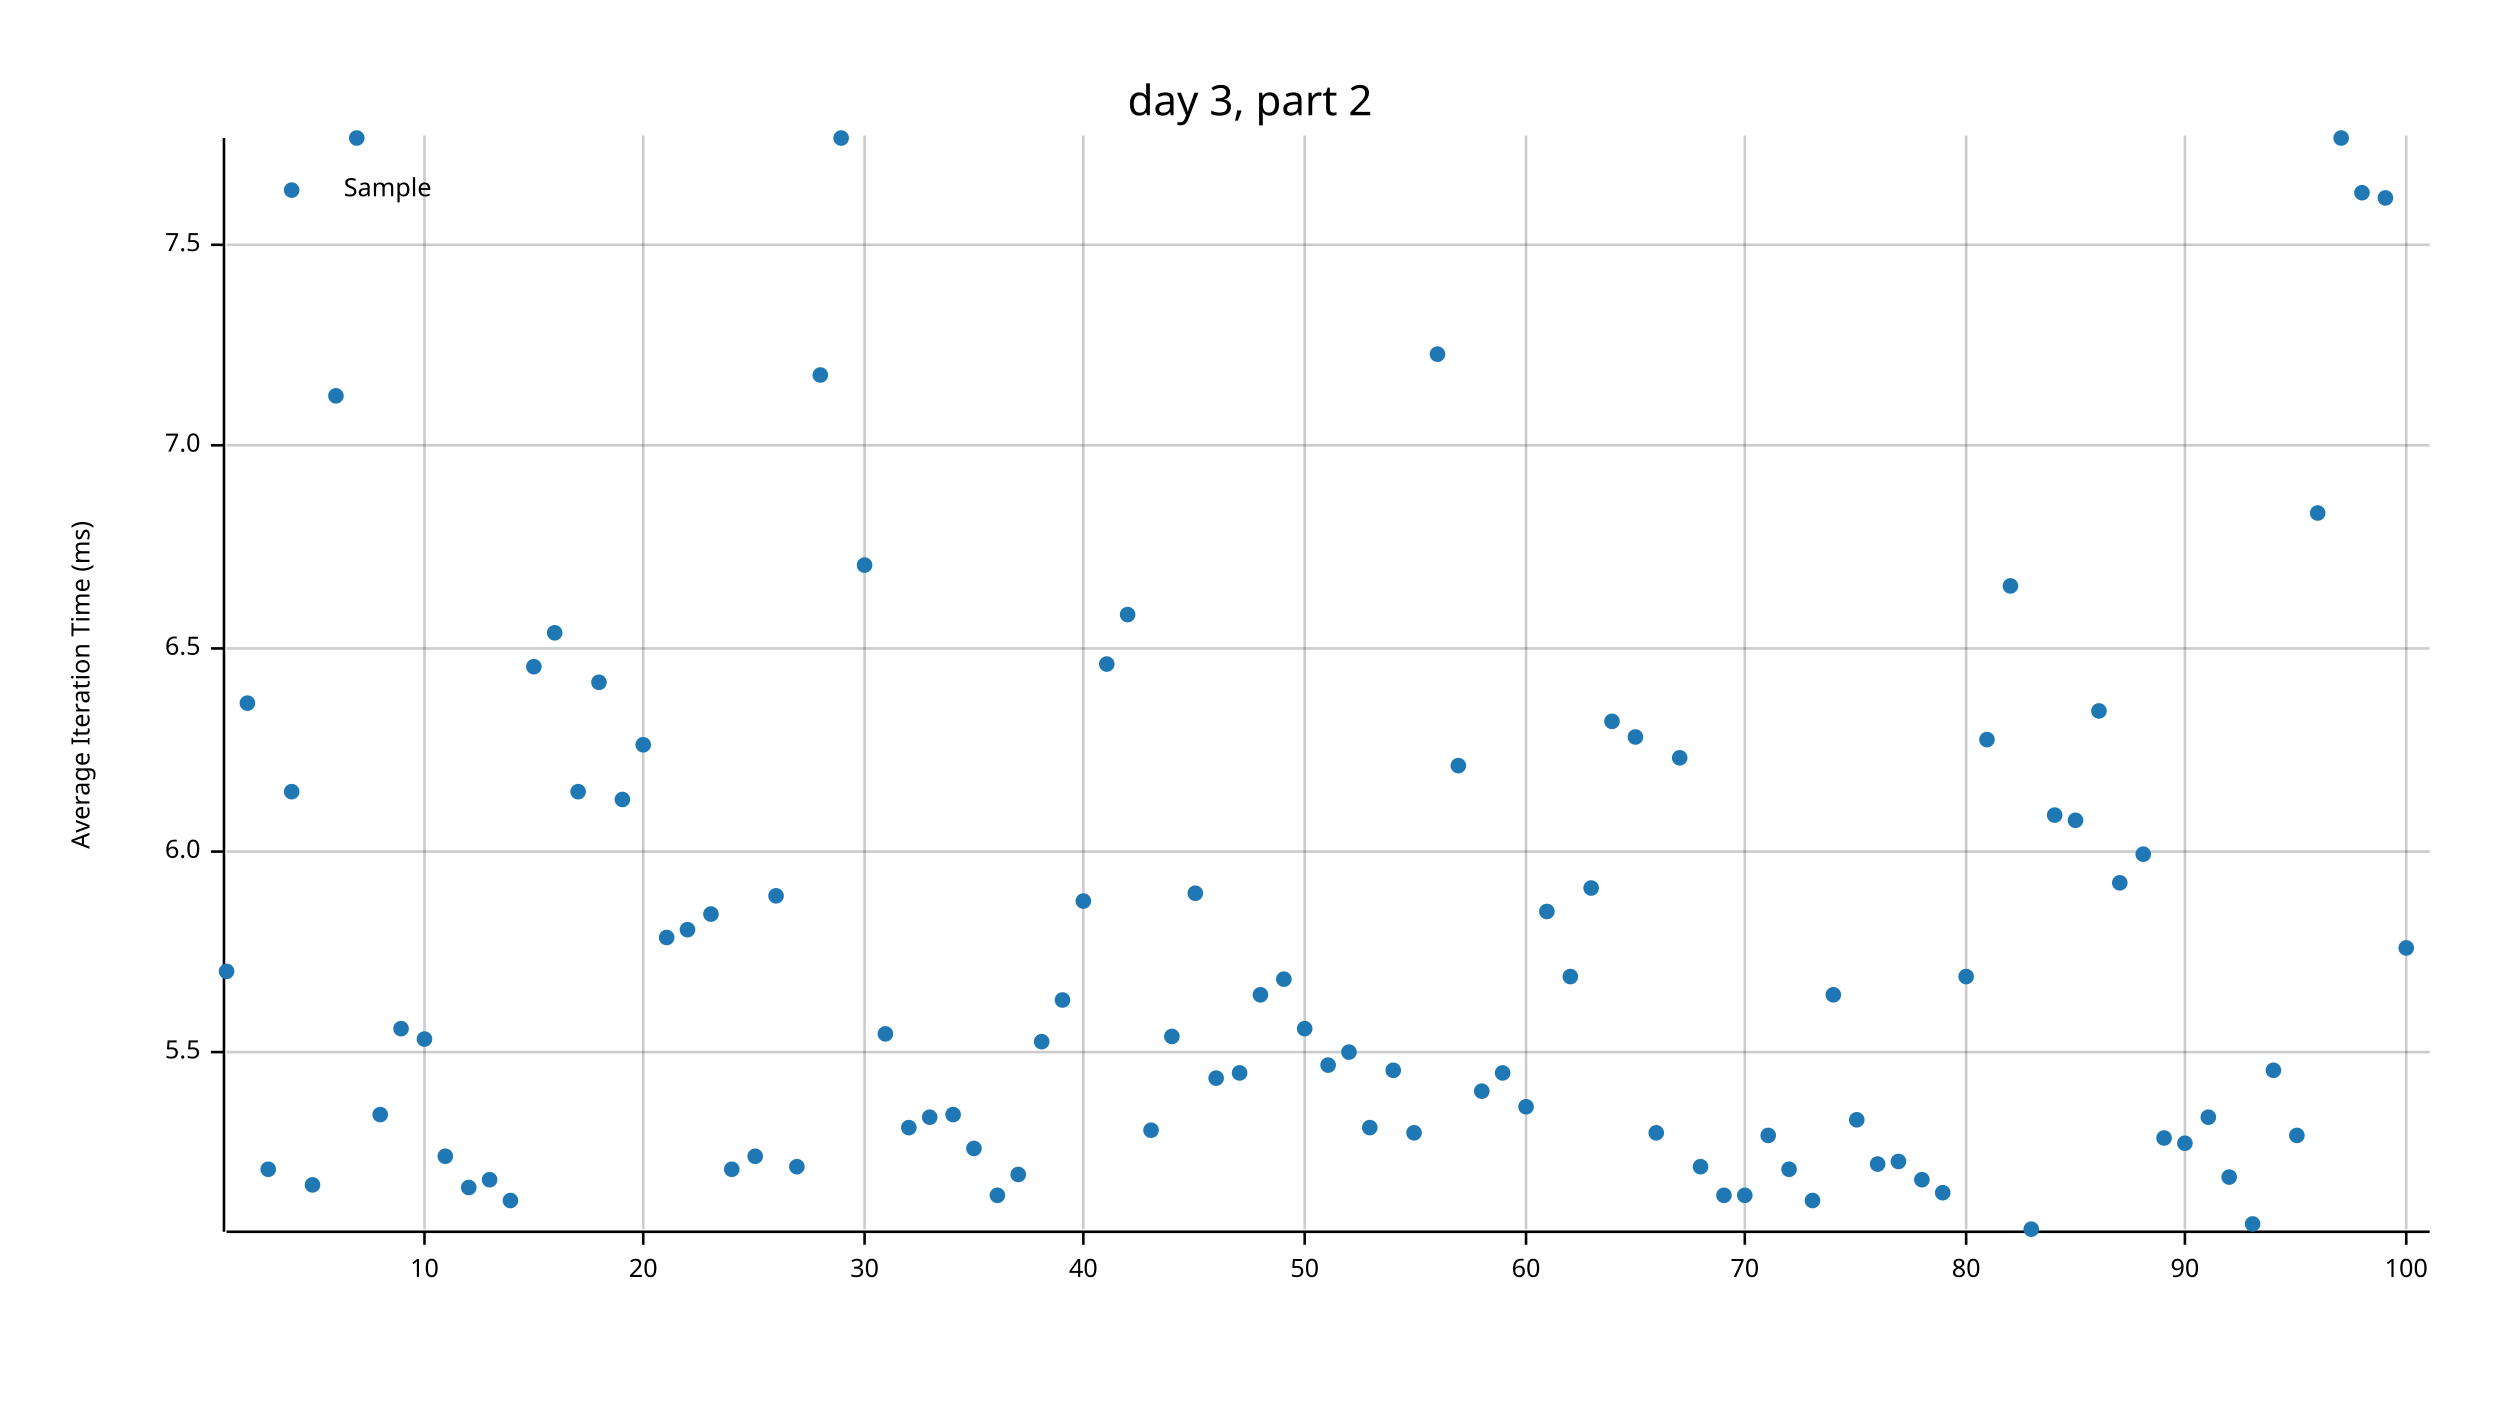
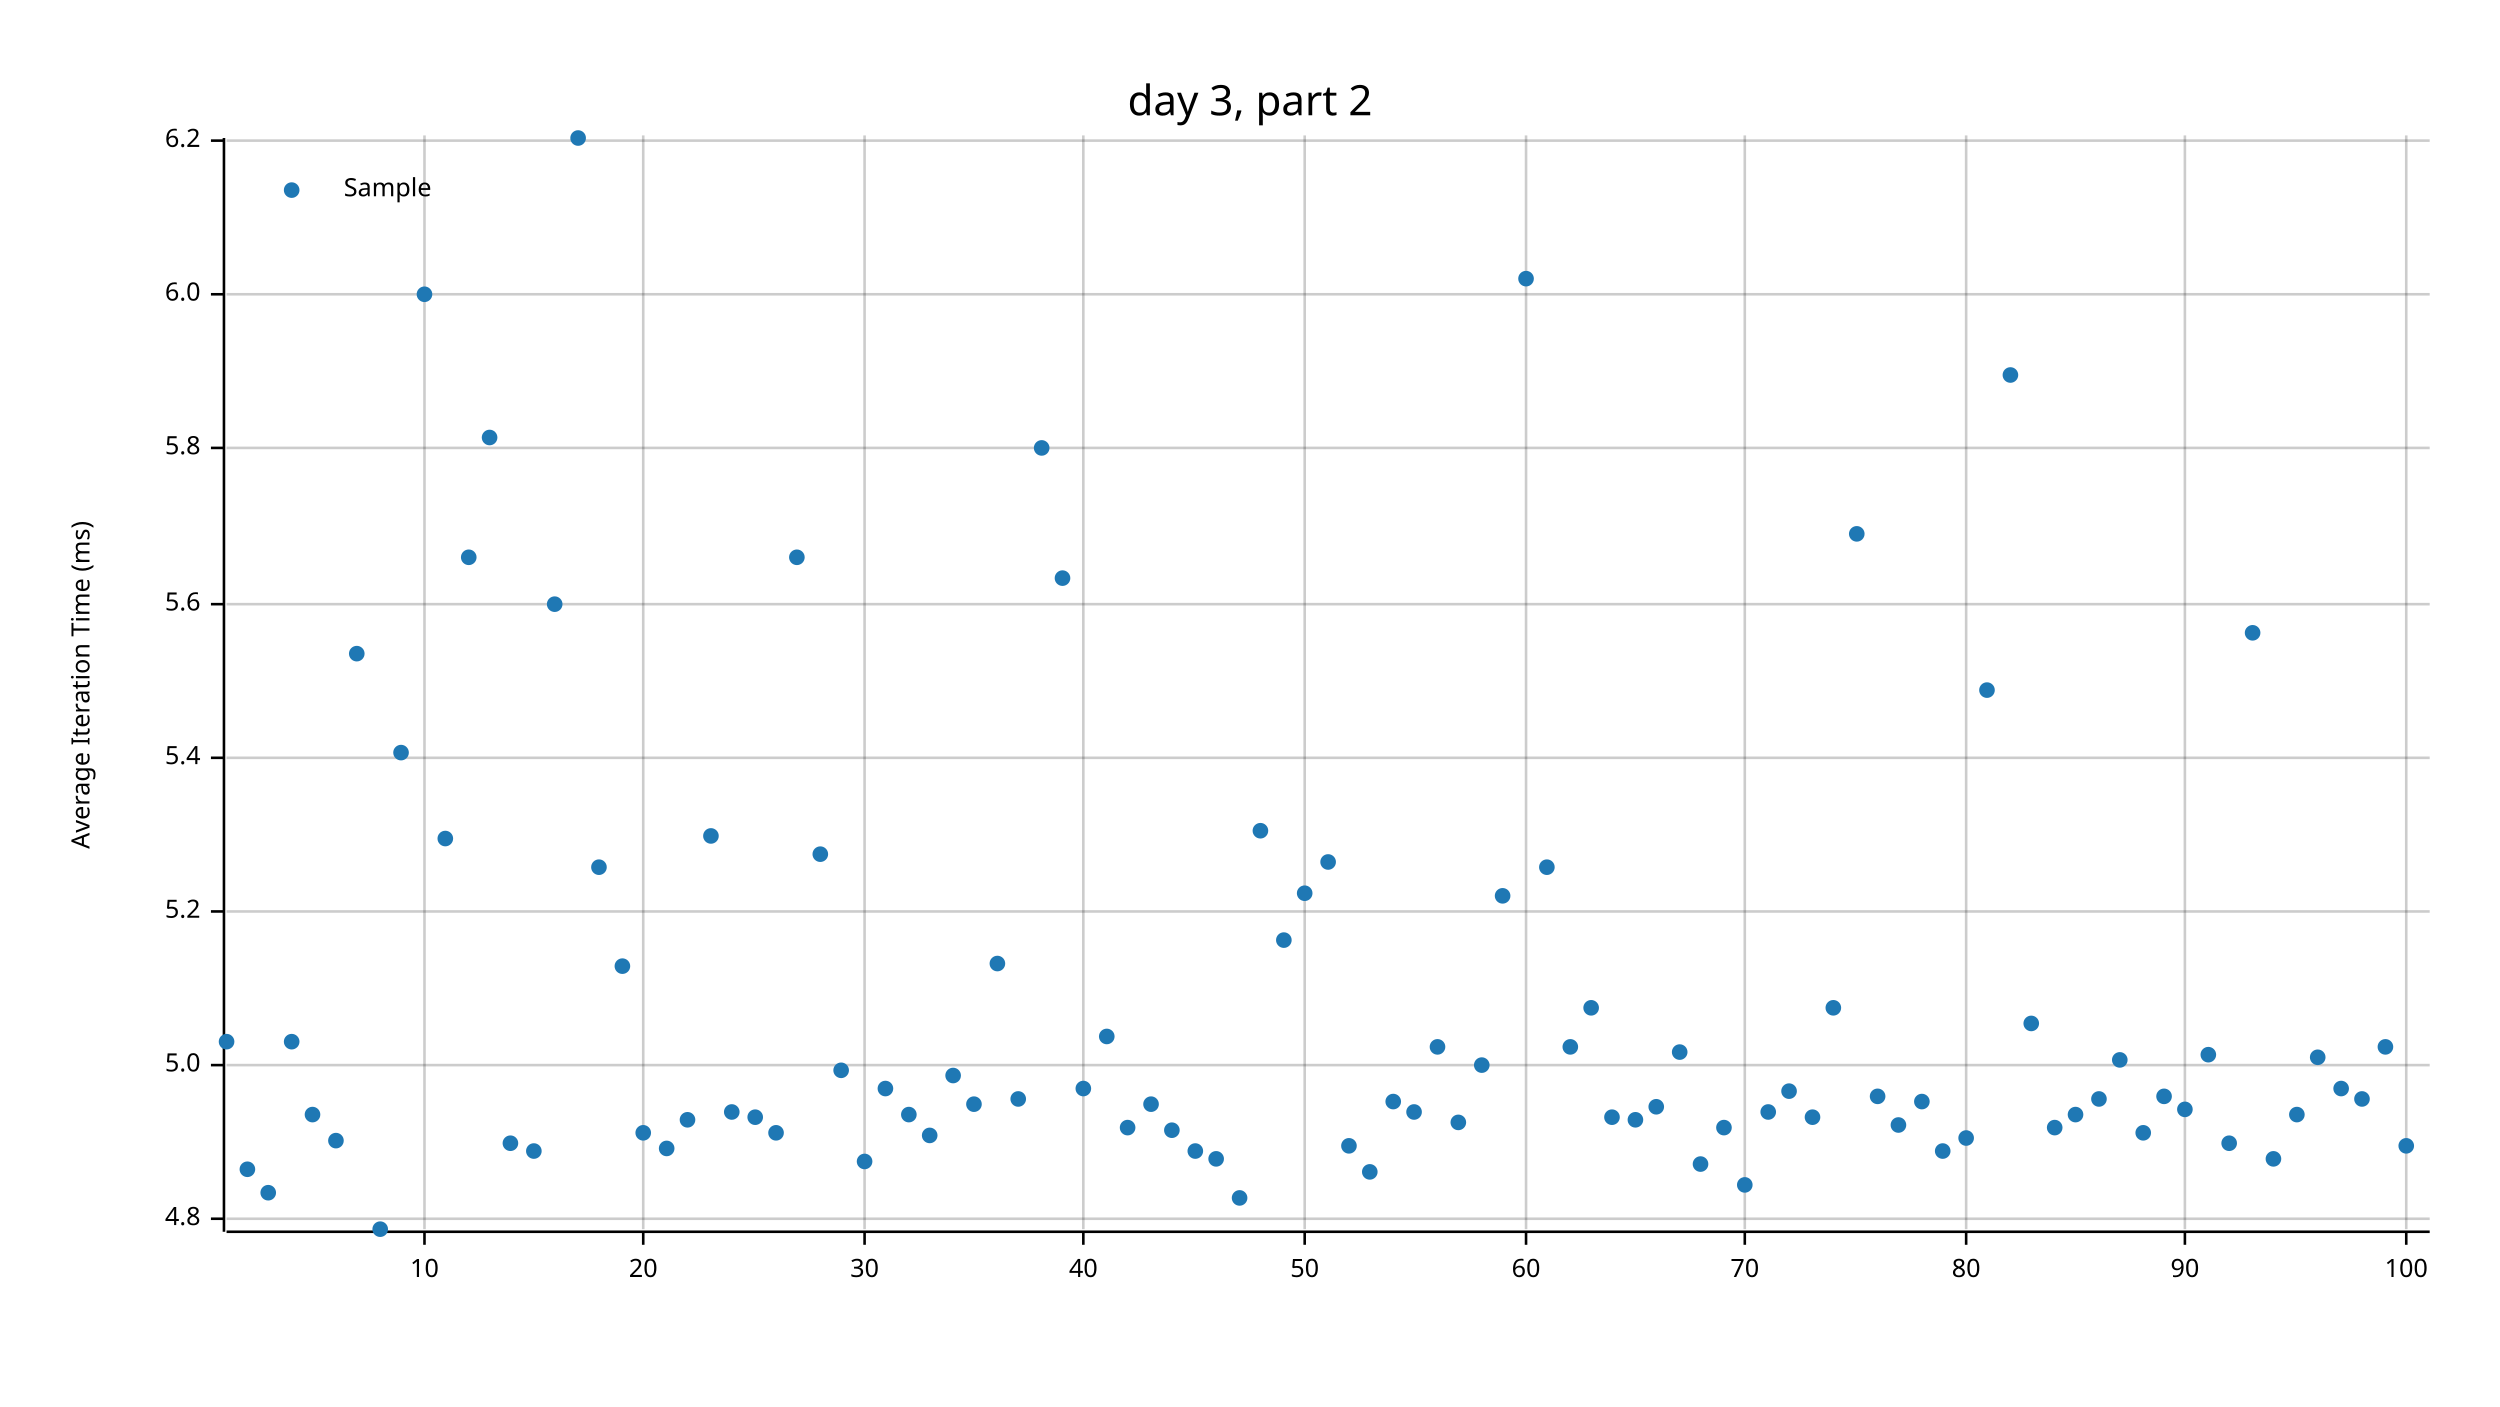
<svg xmlns="http://www.w3.org/2000/svg" width="960" height="540" viewBox="0 0 960 540">
  <text x="480" y="32" dy="0.76em" text-anchor="middle" font-family="sans-serif" font-size="16.129" opacity="1" fill="#000000">
day 3, part 2
</text>
  <text x="27" y="263" dy="0.76em" text-anchor="middle" font-family="sans-serif" font-size="9.677" opacity="1" fill="#000000" transform="rotate(270, 27, 263)">
Average Iteration Time (ms)
</text>
  <line opacity="0.2" stroke="#000000" stroke-width="1" x1="163" y1="472" x2="163" y2="52" />
  <line opacity="0.2" stroke="#000000" stroke-width="1" x1="247" y1="472" x2="247" y2="52" />
  <line opacity="0.2" stroke="#000000" stroke-width="1" x1="332" y1="472" x2="332" y2="52" />
  <line opacity="0.2" stroke="#000000" stroke-width="1" x1="416" y1="472" x2="416" y2="52" />
  <line opacity="0.2" stroke="#000000" stroke-width="1" x1="501" y1="472" x2="501" y2="52" />
  <line opacity="0.2" stroke="#000000" stroke-width="1" x1="586" y1="472" x2="586" y2="52" />
  <line opacity="0.2" stroke="#000000" stroke-width="1" x1="670" y1="472" x2="670" y2="52" />
  <line opacity="0.2" stroke="#000000" stroke-width="1" x1="755" y1="472" x2="755" y2="52" />
  <line opacity="0.2" stroke="#000000" stroke-width="1" x1="839" y1="472" x2="839" y2="52" />
  <line opacity="0.2" stroke="#000000" stroke-width="1" x1="924" y1="472" x2="924" y2="52" />
-   <line opacity="0.2" stroke="#000000" stroke-width="1" x1="87" y1="404" x2="933" y2="404" />
-   <line opacity="0.2" stroke="#000000" stroke-width="1" x1="87" y1="327" x2="933" y2="327" />
-   <line opacity="0.2" stroke="#000000" stroke-width="1" x1="87" y1="249" x2="933" y2="249" />
-   <line opacity="0.2" stroke="#000000" stroke-width="1" x1="87" y1="171" x2="933" y2="171" />
-   <line opacity="0.2" stroke="#000000" stroke-width="1" x1="87" y1="94" x2="933" y2="94" />
+   <line opacity="0.2" stroke="#000000" stroke-width="1" x1="87" y1="468" x2="933" y2="468" />
+   <line opacity="0.2" stroke="#000000" stroke-width="1" x1="87" y1="409" x2="933" y2="409" />
+   <line opacity="0.2" stroke="#000000" stroke-width="1" x1="87" y1="350" x2="933" y2="350" />
+   <line opacity="0.2" stroke="#000000" stroke-width="1" x1="87" y1="291" x2="933" y2="291" />
+   <line opacity="0.2" stroke="#000000" stroke-width="1" x1="87" y1="232" x2="933" y2="232" />
+   <line opacity="0.2" stroke="#000000" stroke-width="1" x1="87" y1="172" x2="933" y2="172" />
+   <line opacity="0.2" stroke="#000000" stroke-width="1" x1="87" y1="113" x2="933" y2="113" />
+   <line opacity="0.2" stroke="#000000" stroke-width="1" x1="87" y1="54" x2="933" y2="54" />
  <polyline fill="none" opacity="1" stroke="#000000" stroke-width="1" points="86,53 86,473 " />
-   <text x="77" y="404" dy="0.5ex" text-anchor="end" font-family="sans-serif" font-size="9.677" opacity="1" fill="#000000">
- 5.5
- </text>
-   <polyline fill="none" opacity="1" stroke="#000000" stroke-width="1" points="81,404 86,404 " />
-   <text x="77" y="327" dy="0.5ex" text-anchor="end" font-family="sans-serif" font-size="9.677" opacity="1" fill="#000000">
+   <text x="77" y="468" dy="0.5ex" text-anchor="end" font-family="sans-serif" font-size="9.677" opacity="1" fill="#000000">
+ 4.8
+ </text>
+   <polyline fill="none" opacity="1" stroke="#000000" stroke-width="1" points="81,468 86,468 " />
+   <text x="77" y="409" dy="0.5ex" text-anchor="end" font-family="sans-serif" font-size="9.677" opacity="1" fill="#000000">
+ 5.0
+ </text>
+   <polyline fill="none" opacity="1" stroke="#000000" stroke-width="1" points="81,409 86,409 " />
+   <text x="77" y="350" dy="0.5ex" text-anchor="end" font-family="sans-serif" font-size="9.677" opacity="1" fill="#000000">
+ 5.2
+ </text>
+   <polyline fill="none" opacity="1" stroke="#000000" stroke-width="1" points="81,350 86,350 " />
+   <text x="77" y="291" dy="0.5ex" text-anchor="end" font-family="sans-serif" font-size="9.677" opacity="1" fill="#000000">
+ 5.4
+ </text>
+   <polyline fill="none" opacity="1" stroke="#000000" stroke-width="1" points="81,291 86,291 " />
+   <text x="77" y="232" dy="0.5ex" text-anchor="end" font-family="sans-serif" font-size="9.677" opacity="1" fill="#000000">
+ 5.6
+ </text>
+   <polyline fill="none" opacity="1" stroke="#000000" stroke-width="1" points="81,232 86,232 " />
+   <text x="77" y="172" dy="0.5ex" text-anchor="end" font-family="sans-serif" font-size="9.677" opacity="1" fill="#000000">
+ 5.8
+ </text>
+   <polyline fill="none" opacity="1" stroke="#000000" stroke-width="1" points="81,172 86,172 " />
+   <text x="77" y="113" dy="0.5ex" text-anchor="end" font-family="sans-serif" font-size="9.677" opacity="1" fill="#000000">
6.0
</text>
-   <polyline fill="none" opacity="1" stroke="#000000" stroke-width="1" points="81,327 86,327 " />
-   <text x="77" y="249" dy="0.5ex" text-anchor="end" font-family="sans-serif" font-size="9.677" opacity="1" fill="#000000">
- 6.5
- </text>
-   <polyline fill="none" opacity="1" stroke="#000000" stroke-width="1" points="81,249 86,249 " />
-   <text x="77" y="171" dy="0.5ex" text-anchor="end" font-family="sans-serif" font-size="9.677" opacity="1" fill="#000000">
- 7.0
- </text>
-   <polyline fill="none" opacity="1" stroke="#000000" stroke-width="1" points="81,171 86,171 " />
-   <text x="77" y="94" dy="0.5ex" text-anchor="end" font-family="sans-serif" font-size="9.677" opacity="1" fill="#000000">
- 7.5
- </text>
-   <polyline fill="none" opacity="1" stroke="#000000" stroke-width="1" points="81,94 86,94 " />
+   <polyline fill="none" opacity="1" stroke="#000000" stroke-width="1" points="81,113 86,113 " />
+   <text x="77" y="54" dy="0.5ex" text-anchor="end" font-family="sans-serif" font-size="9.677" opacity="1" fill="#000000">
+ 6.2
+ </text>
+   <polyline fill="none" opacity="1" stroke="#000000" stroke-width="1" points="81,54 86,54 " />
  <polyline fill="none" opacity="1" stroke="#000000" stroke-width="1" points="87,473 933,473 " />
  <text x="163" y="483" dy="0.76em" text-anchor="middle" font-family="sans-serif" font-size="9.677" opacity="1" fill="#000000">
10
</text>
  <polyline fill="none" opacity="1" stroke="#000000" stroke-width="1" points="163,473 163,478 " />
  <text x="247" y="483" dy="0.76em" text-anchor="middle" font-family="sans-serif" font-size="9.677" opacity="1" fill="#000000">
20
</text>
  <polyline fill="none" opacity="1" stroke="#000000" stroke-width="1" points="247,473 247,478 " />
  <text x="332" y="483" dy="0.76em" text-anchor="middle" font-family="sans-serif" font-size="9.677" opacity="1" fill="#000000">
30
</text>
  <polyline fill="none" opacity="1" stroke="#000000" stroke-width="1" points="332,473 332,478 " />
  <text x="416" y="483" dy="0.76em" text-anchor="middle" font-family="sans-serif" font-size="9.677" opacity="1" fill="#000000">
40
</text>
  <polyline fill="none" opacity="1" stroke="#000000" stroke-width="1" points="416,473 416,478 " />
  <text x="501" y="483" dy="0.76em" text-anchor="middle" font-family="sans-serif" font-size="9.677" opacity="1" fill="#000000">
50
</text>
  <polyline fill="none" opacity="1" stroke="#000000" stroke-width="1" points="501,473 501,478 " />
  <text x="586" y="483" dy="0.76em" text-anchor="middle" font-family="sans-serif" font-size="9.677" opacity="1" fill="#000000">
60
</text>
  <polyline fill="none" opacity="1" stroke="#000000" stroke-width="1" points="586,473 586,478 " />
  <text x="670" y="483" dy="0.76em" text-anchor="middle" font-family="sans-serif" font-size="9.677" opacity="1" fill="#000000">
70
</text>
  <polyline fill="none" opacity="1" stroke="#000000" stroke-width="1" points="670,473 670,478 " />
  <text x="755" y="483" dy="0.76em" text-anchor="middle" font-family="sans-serif" font-size="9.677" opacity="1" fill="#000000">
80
</text>
  <polyline fill="none" opacity="1" stroke="#000000" stroke-width="1" points="755,473 755,478 " />
  <text x="839" y="483" dy="0.76em" text-anchor="middle" font-family="sans-serif" font-size="9.677" opacity="1" fill="#000000">
90
</text>
  <polyline fill="none" opacity="1" stroke="#000000" stroke-width="1" points="839,473 839,478 " />
  <text x="924" y="483" dy="0.76em" text-anchor="middle" font-family="sans-serif" font-size="9.677" opacity="1" fill="#000000">
100
</text>
  <polyline fill="none" opacity="1" stroke="#000000" stroke-width="1" points="924,473 924,478 " />
-   <circle cx="87" cy="373" r="3" opacity="1" fill="#1F78B4" stroke="none" />
-   <circle cx="95" cy="270" r="3" opacity="1" fill="#1F78B4" stroke="none" />
-   <circle cx="103" cy="449" r="3" opacity="1" fill="#1F78B4" stroke="none" />
-   <circle cx="112" cy="304" r="3" opacity="1" fill="#1F78B4" stroke="none" />
-   <circle cx="120" cy="455" r="3" opacity="1" fill="#1F78B4" stroke="none" />
-   <circle cx="129" cy="152" r="3" opacity="1" fill="#1F78B4" stroke="none" />
-   <circle cx="137" cy="53" r="3" opacity="1" fill="#1F78B4" stroke="none" />
-   <circle cx="146" cy="428" r="3" opacity="1" fill="#1F78B4" stroke="none" />
-   <circle cx="154" cy="395" r="3" opacity="1" fill="#1F78B4" stroke="none" />
-   <circle cx="163" cy="399" r="3" opacity="1" fill="#1F78B4" stroke="none" />
-   <circle cx="171" cy="444" r="3" opacity="1" fill="#1F78B4" stroke="none" />
-   <circle cx="180" cy="456" r="3" opacity="1" fill="#1F78B4" stroke="none" />
-   <circle cx="188" cy="453" r="3" opacity="1" fill="#1F78B4" stroke="none" />
-   <circle cx="196" cy="461" r="3" opacity="1" fill="#1F78B4" stroke="none" />
-   <circle cx="205" cy="256" r="3" opacity="1" fill="#1F78B4" stroke="none" />
-   <circle cx="213" cy="243" r="3" opacity="1" fill="#1F78B4" stroke="none" />
-   <circle cx="222" cy="304" r="3" opacity="1" fill="#1F78B4" stroke="none" />
-   <circle cx="230" cy="262" r="3" opacity="1" fill="#1F78B4" stroke="none" />
-   <circle cx="239" cy="307" r="3" opacity="1" fill="#1F78B4" stroke="none" />
-   <circle cx="247" cy="286" r="3" opacity="1" fill="#1F78B4" stroke="none" />
-   <circle cx="256" cy="360" r="3" opacity="1" fill="#1F78B4" stroke="none" />
-   <circle cx="264" cy="357" r="3" opacity="1" fill="#1F78B4" stroke="none" />
-   <circle cx="273" cy="351" r="3" opacity="1" fill="#1F78B4" stroke="none" />
-   <circle cx="281" cy="449" r="3" opacity="1" fill="#1F78B4" stroke="none" />
-   <circle cx="290" cy="444" r="3" opacity="1" fill="#1F78B4" stroke="none" />
-   <circle cx="298" cy="344" r="3" opacity="1" fill="#1F78B4" stroke="none" />
-   <circle cx="306" cy="448" r="3" opacity="1" fill="#1F78B4" stroke="none" />
-   <circle cx="315" cy="144" r="3" opacity="1" fill="#1F78B4" stroke="none" />
-   <circle cx="323" cy="53" r="3" opacity="1" fill="#1F78B4" stroke="none" />
-   <circle cx="332" cy="217" r="3" opacity="1" fill="#1F78B4" stroke="none" />
-   <circle cx="340" cy="397" r="3" opacity="1" fill="#1F78B4" stroke="none" />
-   <circle cx="349" cy="433" r="3" opacity="1" fill="#1F78B4" stroke="none" />
-   <circle cx="357" cy="429" r="3" opacity="1" fill="#1F78B4" stroke="none" />
-   <circle cx="366" cy="428" r="3" opacity="1" fill="#1F78B4" stroke="none" />
-   <circle cx="374" cy="441" r="3" opacity="1" fill="#1F78B4" stroke="none" />
-   <circle cx="383" cy="459" r="3" opacity="1" fill="#1F78B4" stroke="none" />
-   <circle cx="391" cy="451" r="3" opacity="1" fill="#1F78B4" stroke="none" />
-   <circle cx="400" cy="400" r="3" opacity="1" fill="#1F78B4" stroke="none" />
-   <circle cx="408" cy="384" r="3" opacity="1" fill="#1F78B4" stroke="none" />
-   <circle cx="416" cy="346" r="3" opacity="1" fill="#1F78B4" stroke="none" />
-   <circle cx="425" cy="255" r="3" opacity="1" fill="#1F78B4" stroke="none" />
-   <circle cx="433" cy="236" r="3" opacity="1" fill="#1F78B4" stroke="none" />
-   <circle cx="442" cy="434" r="3" opacity="1" fill="#1F78B4" stroke="none" />
-   <circle cx="450" cy="398" r="3" opacity="1" fill="#1F78B4" stroke="none" />
-   <circle cx="459" cy="343" r="3" opacity="1" fill="#1F78B4" stroke="none" />
-   <circle cx="467" cy="414" r="3" opacity="1" fill="#1F78B4" stroke="none" />
-   <circle cx="476" cy="412" r="3" opacity="1" fill="#1F78B4" stroke="none" />
-   <circle cx="484" cy="382" r="3" opacity="1" fill="#1F78B4" stroke="none" />
-   <circle cx="493" cy="376" r="3" opacity="1" fill="#1F78B4" stroke="none" />
-   <circle cx="501" cy="395" r="3" opacity="1" fill="#1F78B4" stroke="none" />
-   <circle cx="510" cy="409" r="3" opacity="1" fill="#1F78B4" stroke="none" />
-   <circle cx="518" cy="404" r="3" opacity="1" fill="#1F78B4" stroke="none" />
-   <circle cx="526" cy="433" r="3" opacity="1" fill="#1F78B4" stroke="none" />
-   <circle cx="535" cy="411" r="3" opacity="1" fill="#1F78B4" stroke="none" />
-   <circle cx="543" cy="435" r="3" opacity="1" fill="#1F78B4" stroke="none" />
-   <circle cx="552" cy="136" r="3" opacity="1" fill="#1F78B4" stroke="none" />
-   <circle cx="560" cy="294" r="3" opacity="1" fill="#1F78B4" stroke="none" />
-   <circle cx="569" cy="419" r="3" opacity="1" fill="#1F78B4" stroke="none" />
-   <circle cx="577" cy="412" r="3" opacity="1" fill="#1F78B4" stroke="none" />
-   <circle cx="586" cy="425" r="3" opacity="1" fill="#1F78B4" stroke="none" />
-   <circle cx="594" cy="350" r="3" opacity="1" fill="#1F78B4" stroke="none" />
-   <circle cx="603" cy="375" r="3" opacity="1" fill="#1F78B4" stroke="none" />
-   <circle cx="611" cy="341" r="3" opacity="1" fill="#1F78B4" stroke="none" />
-   <circle cx="619" cy="277" r="3" opacity="1" fill="#1F78B4" stroke="none" />
-   <circle cx="628" cy="283" r="3" opacity="1" fill="#1F78B4" stroke="none" />
-   <circle cx="636" cy="435" r="3" opacity="1" fill="#1F78B4" stroke="none" />
-   <circle cx="645" cy="291" r="3" opacity="1" fill="#1F78B4" stroke="none" />
-   <circle cx="653" cy="448" r="3" opacity="1" fill="#1F78B4" stroke="none" />
-   <circle cx="662" cy="459" r="3" opacity="1" fill="#1F78B4" stroke="none" />
-   <circle cx="670" cy="459" r="3" opacity="1" fill="#1F78B4" stroke="none" />
-   <circle cx="679" cy="436" r="3" opacity="1" fill="#1F78B4" stroke="none" />
-   <circle cx="687" cy="449" r="3" opacity="1" fill="#1F78B4" stroke="none" />
-   <circle cx="696" cy="461" r="3" opacity="1" fill="#1F78B4" stroke="none" />
-   <circle cx="704" cy="382" r="3" opacity="1" fill="#1F78B4" stroke="none" />
-   <circle cx="713" cy="430" r="3" opacity="1" fill="#1F78B4" stroke="none" />
-   <circle cx="721" cy="447" r="3" opacity="1" fill="#1F78B4" stroke="none" />
-   <circle cx="729" cy="446" r="3" opacity="1" fill="#1F78B4" stroke="none" />
-   <circle cx="738" cy="453" r="3" opacity="1" fill="#1F78B4" stroke="none" />
-   <circle cx="746" cy="458" r="3" opacity="1" fill="#1F78B4" stroke="none" />
-   <circle cx="755" cy="375" r="3" opacity="1" fill="#1F78B4" stroke="none" />
-   <circle cx="763" cy="284" r="3" opacity="1" fill="#1F78B4" stroke="none" />
-   <circle cx="772" cy="225" r="3" opacity="1" fill="#1F78B4" stroke="none" />
-   <circle cx="780" cy="472" r="3" opacity="1" fill="#1F78B4" stroke="none" />
-   <circle cx="789" cy="313" r="3" opacity="1" fill="#1F78B4" stroke="none" />
-   <circle cx="797" cy="315" r="3" opacity="1" fill="#1F78B4" stroke="none" />
-   <circle cx="806" cy="273" r="3" opacity="1" fill="#1F78B4" stroke="none" />
-   <circle cx="814" cy="339" r="3" opacity="1" fill="#1F78B4" stroke="none" />
-   <circle cx="823" cy="328" r="3" opacity="1" fill="#1F78B4" stroke="none" />
-   <circle cx="831" cy="437" r="3" opacity="1" fill="#1F78B4" stroke="none" />
-   <circle cx="839" cy="439" r="3" opacity="1" fill="#1F78B4" stroke="none" />
-   <circle cx="848" cy="429" r="3" opacity="1" fill="#1F78B4" stroke="none" />
-   <circle cx="856" cy="452" r="3" opacity="1" fill="#1F78B4" stroke="none" />
-   <circle cx="865" cy="470" r="3" opacity="1" fill="#1F78B4" stroke="none" />
-   <circle cx="873" cy="411" r="3" opacity="1" fill="#1F78B4" stroke="none" />
-   <circle cx="882" cy="436" r="3" opacity="1" fill="#1F78B4" stroke="none" />
-   <circle cx="890" cy="197" r="3" opacity="1" fill="#1F78B4" stroke="none" />
-   <circle cx="899" cy="53" r="3" opacity="1" fill="#1F78B4" stroke="none" />
-   <circle cx="907" cy="74" r="3" opacity="1" fill="#1F78B4" stroke="none" />
-   <circle cx="916" cy="76" r="3" opacity="1" fill="#1F78B4" stroke="none" />
-   <circle cx="924" cy="364" r="3" opacity="1" fill="#1F78B4" stroke="none" />
+   <circle cx="87" cy="400" r="3" opacity="1" fill="#1F78B4" stroke="none" />
+   <circle cx="95" cy="449" r="3" opacity="1" fill="#1F78B4" stroke="none" />
+   <circle cx="103" cy="458" r="3" opacity="1" fill="#1F78B4" stroke="none" />
+   <circle cx="112" cy="400" r="3" opacity="1" fill="#1F78B4" stroke="none" />
+   <circle cx="120" cy="428" r="3" opacity="1" fill="#1F78B4" stroke="none" />
+   <circle cx="129" cy="438" r="3" opacity="1" fill="#1F78B4" stroke="none" />
+   <circle cx="137" cy="251" r="3" opacity="1" fill="#1F78B4" stroke="none" />
+   <circle cx="146" cy="472" r="3" opacity="1" fill="#1F78B4" stroke="none" />
+   <circle cx="154" cy="289" r="3" opacity="1" fill="#1F78B4" stroke="none" />
+   <circle cx="163" cy="113" r="3" opacity="1" fill="#1F78B4" stroke="none" />
+   <circle cx="171" cy="322" r="3" opacity="1" fill="#1F78B4" stroke="none" />
+   <circle cx="180" cy="214" r="3" opacity="1" fill="#1F78B4" stroke="none" />
+   <circle cx="188" cy="168" r="3" opacity="1" fill="#1F78B4" stroke="none" />
+   <circle cx="196" cy="439" r="3" opacity="1" fill="#1F78B4" stroke="none" />
+   <circle cx="205" cy="442" r="3" opacity="1" fill="#1F78B4" stroke="none" />
+   <circle cx="213" cy="232" r="3" opacity="1" fill="#1F78B4" stroke="none" />
+   <circle cx="222" cy="53" r="3" opacity="1" fill="#1F78B4" stroke="none" />
+   <circle cx="230" cy="333" r="3" opacity="1" fill="#1F78B4" stroke="none" />
+   <circle cx="239" cy="371" r="3" opacity="1" fill="#1F78B4" stroke="none" />
+   <circle cx="247" cy="435" r="3" opacity="1" fill="#1F78B4" stroke="none" />
+   <circle cx="256" cy="441" r="3" opacity="1" fill="#1F78B4" stroke="none" />
+   <circle cx="264" cy="430" r="3" opacity="1" fill="#1F78B4" stroke="none" />
+   <circle cx="273" cy="321" r="3" opacity="1" fill="#1F78B4" stroke="none" />
+   <circle cx="281" cy="427" r="3" opacity="1" fill="#1F78B4" stroke="none" />
+   <circle cx="290" cy="429" r="3" opacity="1" fill="#1F78B4" stroke="none" />
+   <circle cx="298" cy="435" r="3" opacity="1" fill="#1F78B4" stroke="none" />
+   <circle cx="306" cy="214" r="3" opacity="1" fill="#1F78B4" stroke="none" />
+   <circle cx="315" cy="328" r="3" opacity="1" fill="#1F78B4" stroke="none" />
+   <circle cx="323" cy="411" r="3" opacity="1" fill="#1F78B4" stroke="none" />
+   <circle cx="332" cy="446" r="3" opacity="1" fill="#1F78B4" stroke="none" />
+   <circle cx="340" cy="418" r="3" opacity="1" fill="#1F78B4" stroke="none" />
+   <circle cx="349" cy="428" r="3" opacity="1" fill="#1F78B4" stroke="none" />
+   <circle cx="357" cy="436" r="3" opacity="1" fill="#1F78B4" stroke="none" />
+   <circle cx="366" cy="413" r="3" opacity="1" fill="#1F78B4" stroke="none" />
+   <circle cx="374" cy="424" r="3" opacity="1" fill="#1F78B4" stroke="none" />
+   <circle cx="383" cy="370" r="3" opacity="1" fill="#1F78B4" stroke="none" />
+   <circle cx="391" cy="422" r="3" opacity="1" fill="#1F78B4" stroke="none" />
+   <circle cx="400" cy="172" r="3" opacity="1" fill="#1F78B4" stroke="none" />
+   <circle cx="408" cy="222" r="3" opacity="1" fill="#1F78B4" stroke="none" />
+   <circle cx="416" cy="418" r="3" opacity="1" fill="#1F78B4" stroke="none" />
+   <circle cx="425" cy="398" r="3" opacity="1" fill="#1F78B4" stroke="none" />
+   <circle cx="433" cy="433" r="3" opacity="1" fill="#1F78B4" stroke="none" />
+   <circle cx="442" cy="424" r="3" opacity="1" fill="#1F78B4" stroke="none" />
+   <circle cx="450" cy="434" r="3" opacity="1" fill="#1F78B4" stroke="none" />
+   <circle cx="459" cy="442" r="3" opacity="1" fill="#1F78B4" stroke="none" />
+   <circle cx="467" cy="445" r="3" opacity="1" fill="#1F78B4" stroke="none" />
+   <circle cx="476" cy="460" r="3" opacity="1" fill="#1F78B4" stroke="none" />
+   <circle cx="484" cy="319" r="3" opacity="1" fill="#1F78B4" stroke="none" />
+   <circle cx="493" cy="361" r="3" opacity="1" fill="#1F78B4" stroke="none" />
+   <circle cx="501" cy="343" r="3" opacity="1" fill="#1F78B4" stroke="none" />
+   <circle cx="510" cy="331" r="3" opacity="1" fill="#1F78B4" stroke="none" />
+   <circle cx="518" cy="440" r="3" opacity="1" fill="#1F78B4" stroke="none" />
+   <circle cx="526" cy="450" r="3" opacity="1" fill="#1F78B4" stroke="none" />
+   <circle cx="535" cy="423" r="3" opacity="1" fill="#1F78B4" stroke="none" />
+   <circle cx="543" cy="427" r="3" opacity="1" fill="#1F78B4" stroke="none" />
+   <circle cx="552" cy="402" r="3" opacity="1" fill="#1F78B4" stroke="none" />
+   <circle cx="560" cy="431" r="3" opacity="1" fill="#1F78B4" stroke="none" />
+   <circle cx="569" cy="409" r="3" opacity="1" fill="#1F78B4" stroke="none" />
+   <circle cx="577" cy="344" r="3" opacity="1" fill="#1F78B4" stroke="none" />
+   <circle cx="586" cy="107" r="3" opacity="1" fill="#1F78B4" stroke="none" />
+   <circle cx="594" cy="333" r="3" opacity="1" fill="#1F78B4" stroke="none" />
+   <circle cx="603" cy="402" r="3" opacity="1" fill="#1F78B4" stroke="none" />
+   <circle cx="611" cy="387" r="3" opacity="1" fill="#1F78B4" stroke="none" />
+   <circle cx="619" cy="429" r="3" opacity="1" fill="#1F78B4" stroke="none" />
+   <circle cx="628" cy="430" r="3" opacity="1" fill="#1F78B4" stroke="none" />
+   <circle cx="636" cy="425" r="3" opacity="1" fill="#1F78B4" stroke="none" />
+   <circle cx="645" cy="404" r="3" opacity="1" fill="#1F78B4" stroke="none" />
+   <circle cx="653" cy="447" r="3" opacity="1" fill="#1F78B4" stroke="none" />
+   <circle cx="662" cy="433" r="3" opacity="1" fill="#1F78B4" stroke="none" />
+   <circle cx="670" cy="455" r="3" opacity="1" fill="#1F78B4" stroke="none" />
+   <circle cx="679" cy="427" r="3" opacity="1" fill="#1F78B4" stroke="none" />
+   <circle cx="687" cy="419" r="3" opacity="1" fill="#1F78B4" stroke="none" />
+   <circle cx="696" cy="429" r="3" opacity="1" fill="#1F78B4" stroke="none" />
+   <circle cx="704" cy="387" r="3" opacity="1" fill="#1F78B4" stroke="none" />
+   <circle cx="713" cy="205" r="3" opacity="1" fill="#1F78B4" stroke="none" />
+   <circle cx="721" cy="421" r="3" opacity="1" fill="#1F78B4" stroke="none" />
+   <circle cx="729" cy="432" r="3" opacity="1" fill="#1F78B4" stroke="none" />
+   <circle cx="738" cy="423" r="3" opacity="1" fill="#1F78B4" stroke="none" />
+   <circle cx="746" cy="442" r="3" opacity="1" fill="#1F78B4" stroke="none" />
+   <circle cx="755" cy="437" r="3" opacity="1" fill="#1F78B4" stroke="none" />
+   <circle cx="763" cy="265" r="3" opacity="1" fill="#1F78B4" stroke="none" />
+   <circle cx="772" cy="144" r="3" opacity="1" fill="#1F78B4" stroke="none" />
+   <circle cx="780" cy="393" r="3" opacity="1" fill="#1F78B4" stroke="none" />
+   <circle cx="789" cy="433" r="3" opacity="1" fill="#1F78B4" stroke="none" />
+   <circle cx="797" cy="428" r="3" opacity="1" fill="#1F78B4" stroke="none" />
+   <circle cx="806" cy="422" r="3" opacity="1" fill="#1F78B4" stroke="none" />
+   <circle cx="814" cy="407" r="3" opacity="1" fill="#1F78B4" stroke="none" />
+   <circle cx="823" cy="435" r="3" opacity="1" fill="#1F78B4" stroke="none" />
+   <circle cx="831" cy="421" r="3" opacity="1" fill="#1F78B4" stroke="none" />
+   <circle cx="839" cy="426" r="3" opacity="1" fill="#1F78B4" stroke="none" />
+   <circle cx="848" cy="405" r="3" opacity="1" fill="#1F78B4" stroke="none" />
+   <circle cx="856" cy="439" r="3" opacity="1" fill="#1F78B4" stroke="none" />
+   <circle cx="865" cy="243" r="3" opacity="1" fill="#1F78B4" stroke="none" />
+   <circle cx="873" cy="445" r="3" opacity="1" fill="#1F78B4" stroke="none" />
+   <circle cx="882" cy="428" r="3" opacity="1" fill="#1F78B4" stroke="none" />
+   <circle cx="890" cy="406" r="3" opacity="1" fill="#1F78B4" stroke="none" />
+   <circle cx="899" cy="418" r="3" opacity="1" fill="#1F78B4" stroke="none" />
+   <circle cx="907" cy="422" r="3" opacity="1" fill="#1F78B4" stroke="none" />
+   <circle cx="916" cy="402" r="3" opacity="1" fill="#1F78B4" stroke="none" />
+   <circle cx="924" cy="440" r="3" opacity="1" fill="#1F78B4" stroke="none" />
  <text x="132" y="68" dy="0.76em" text-anchor="start" font-family="sans-serif" font-size="9.677" opacity="1" fill="#000000">
Sample
</text>
  <circle cx="112" cy="73" r="3" opacity="1" fill="#1F78B4" stroke="none" />
</svg>
